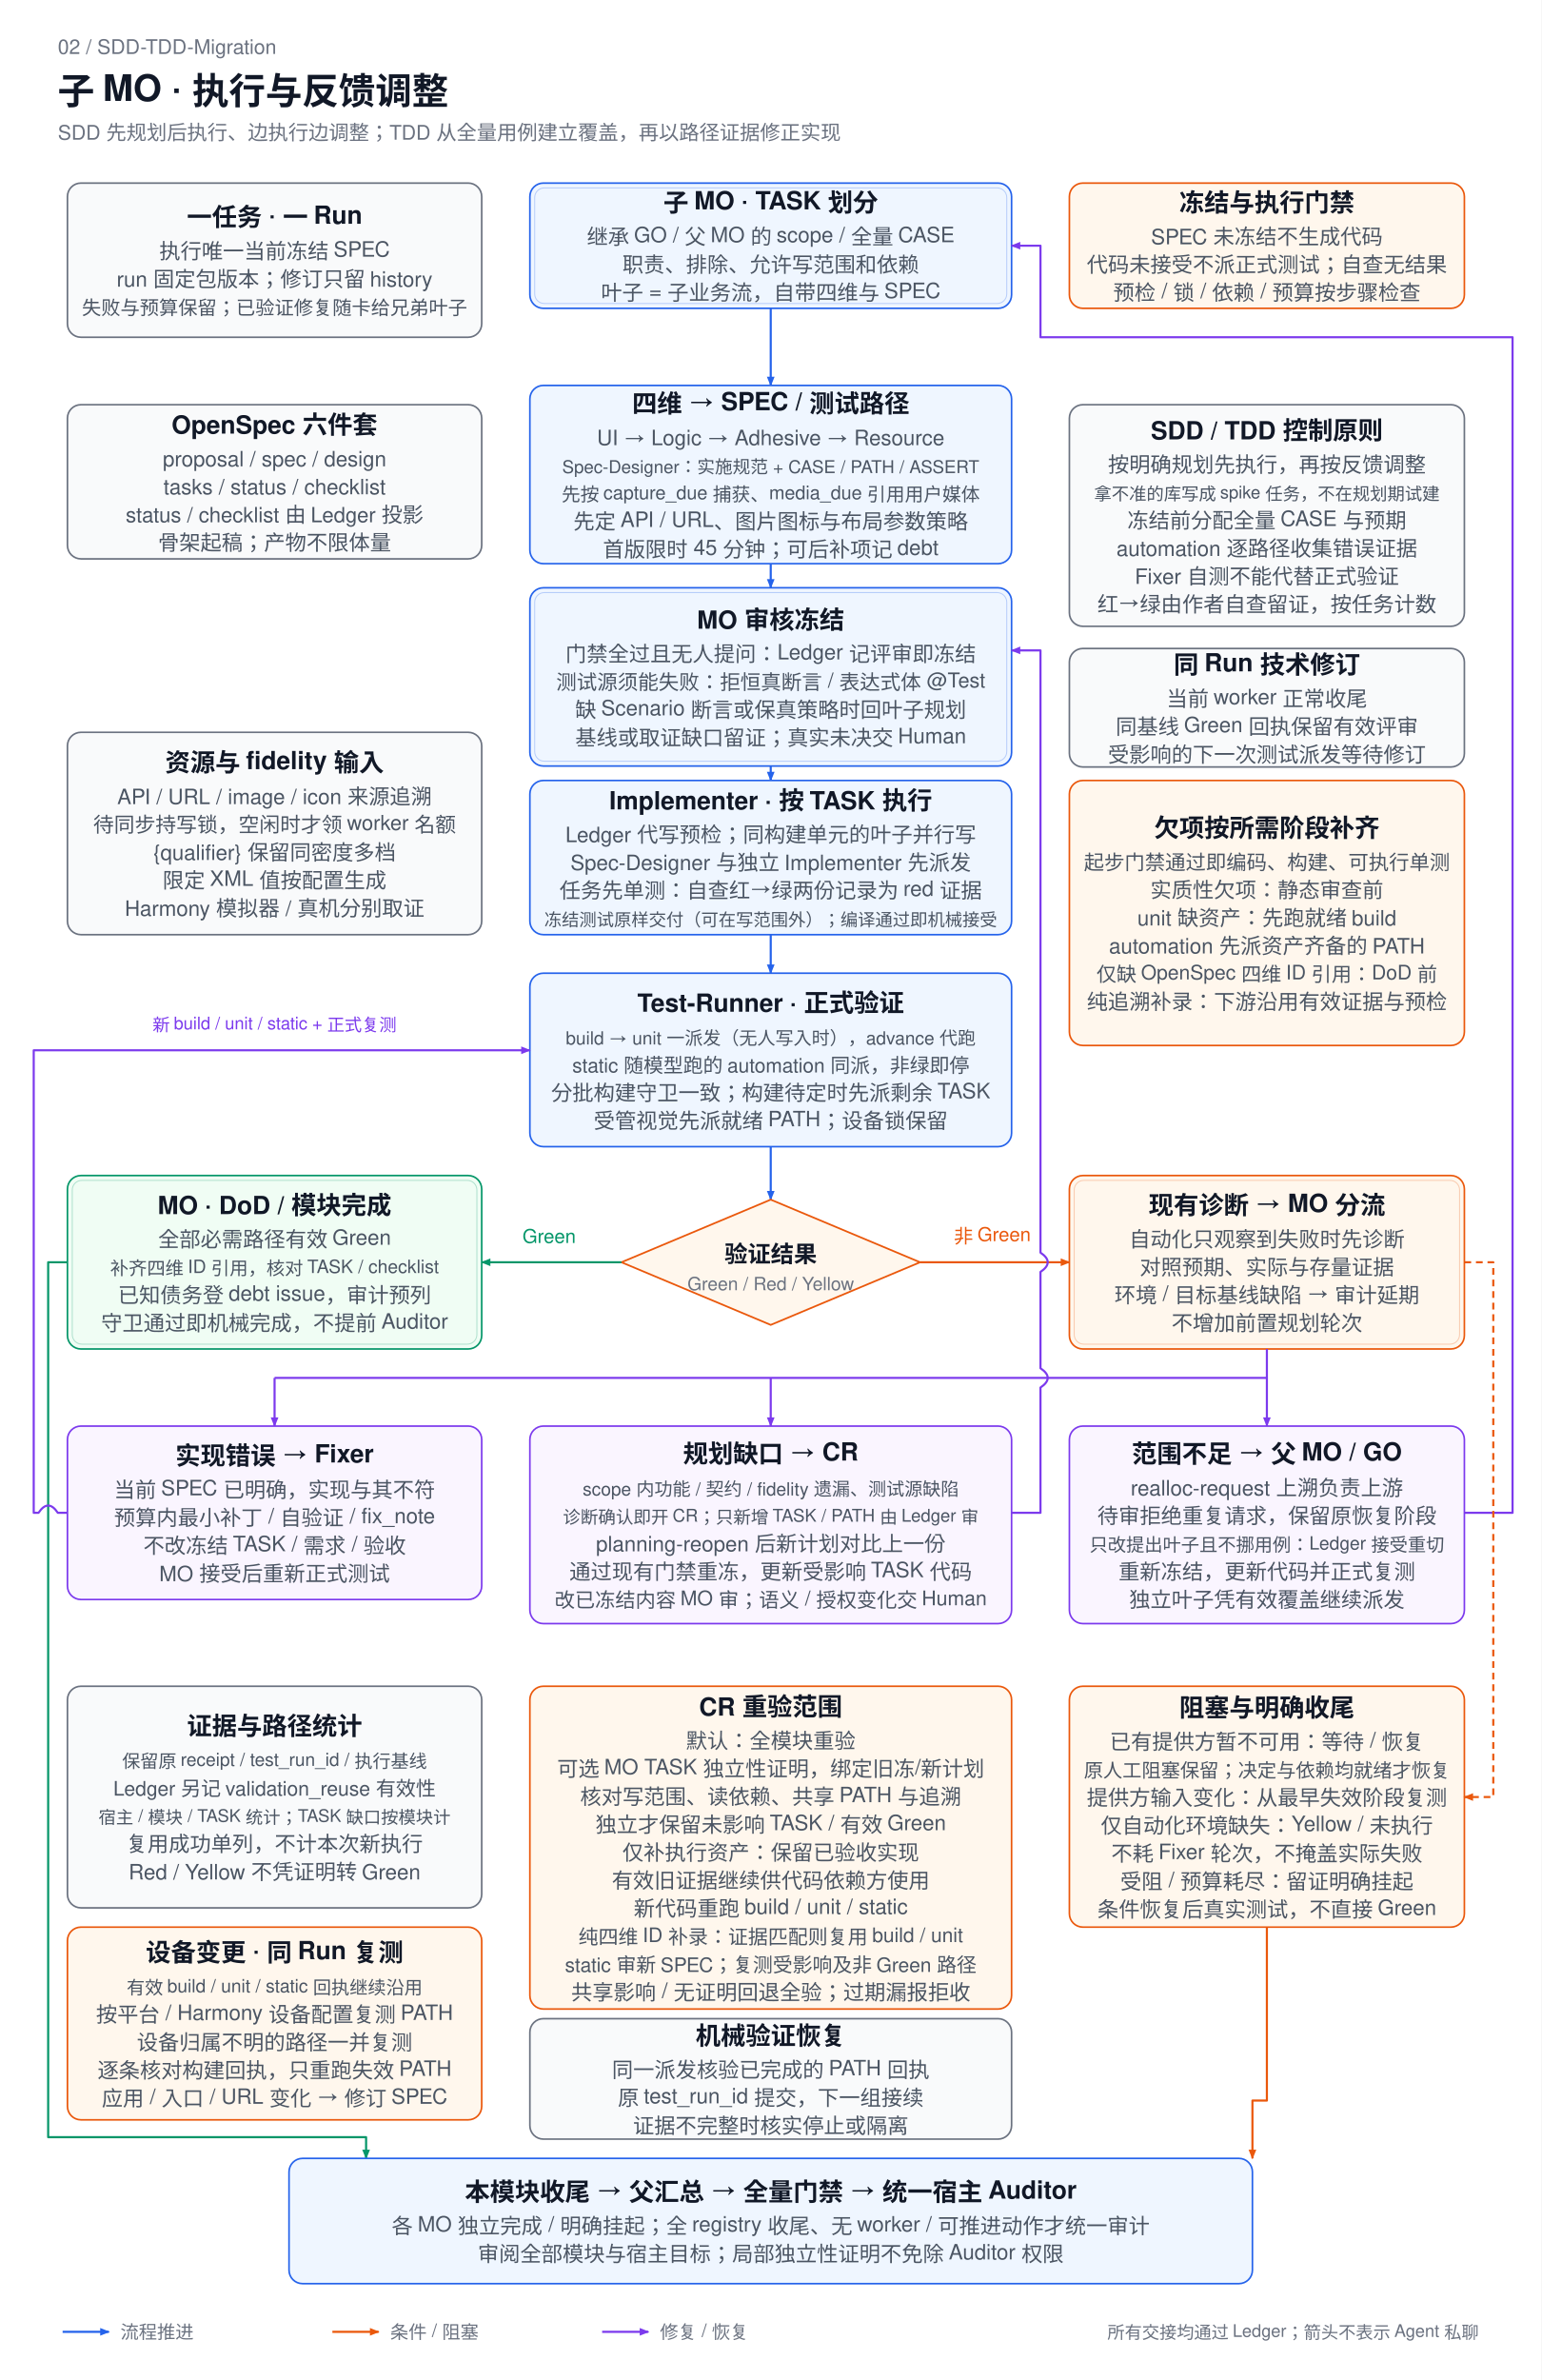
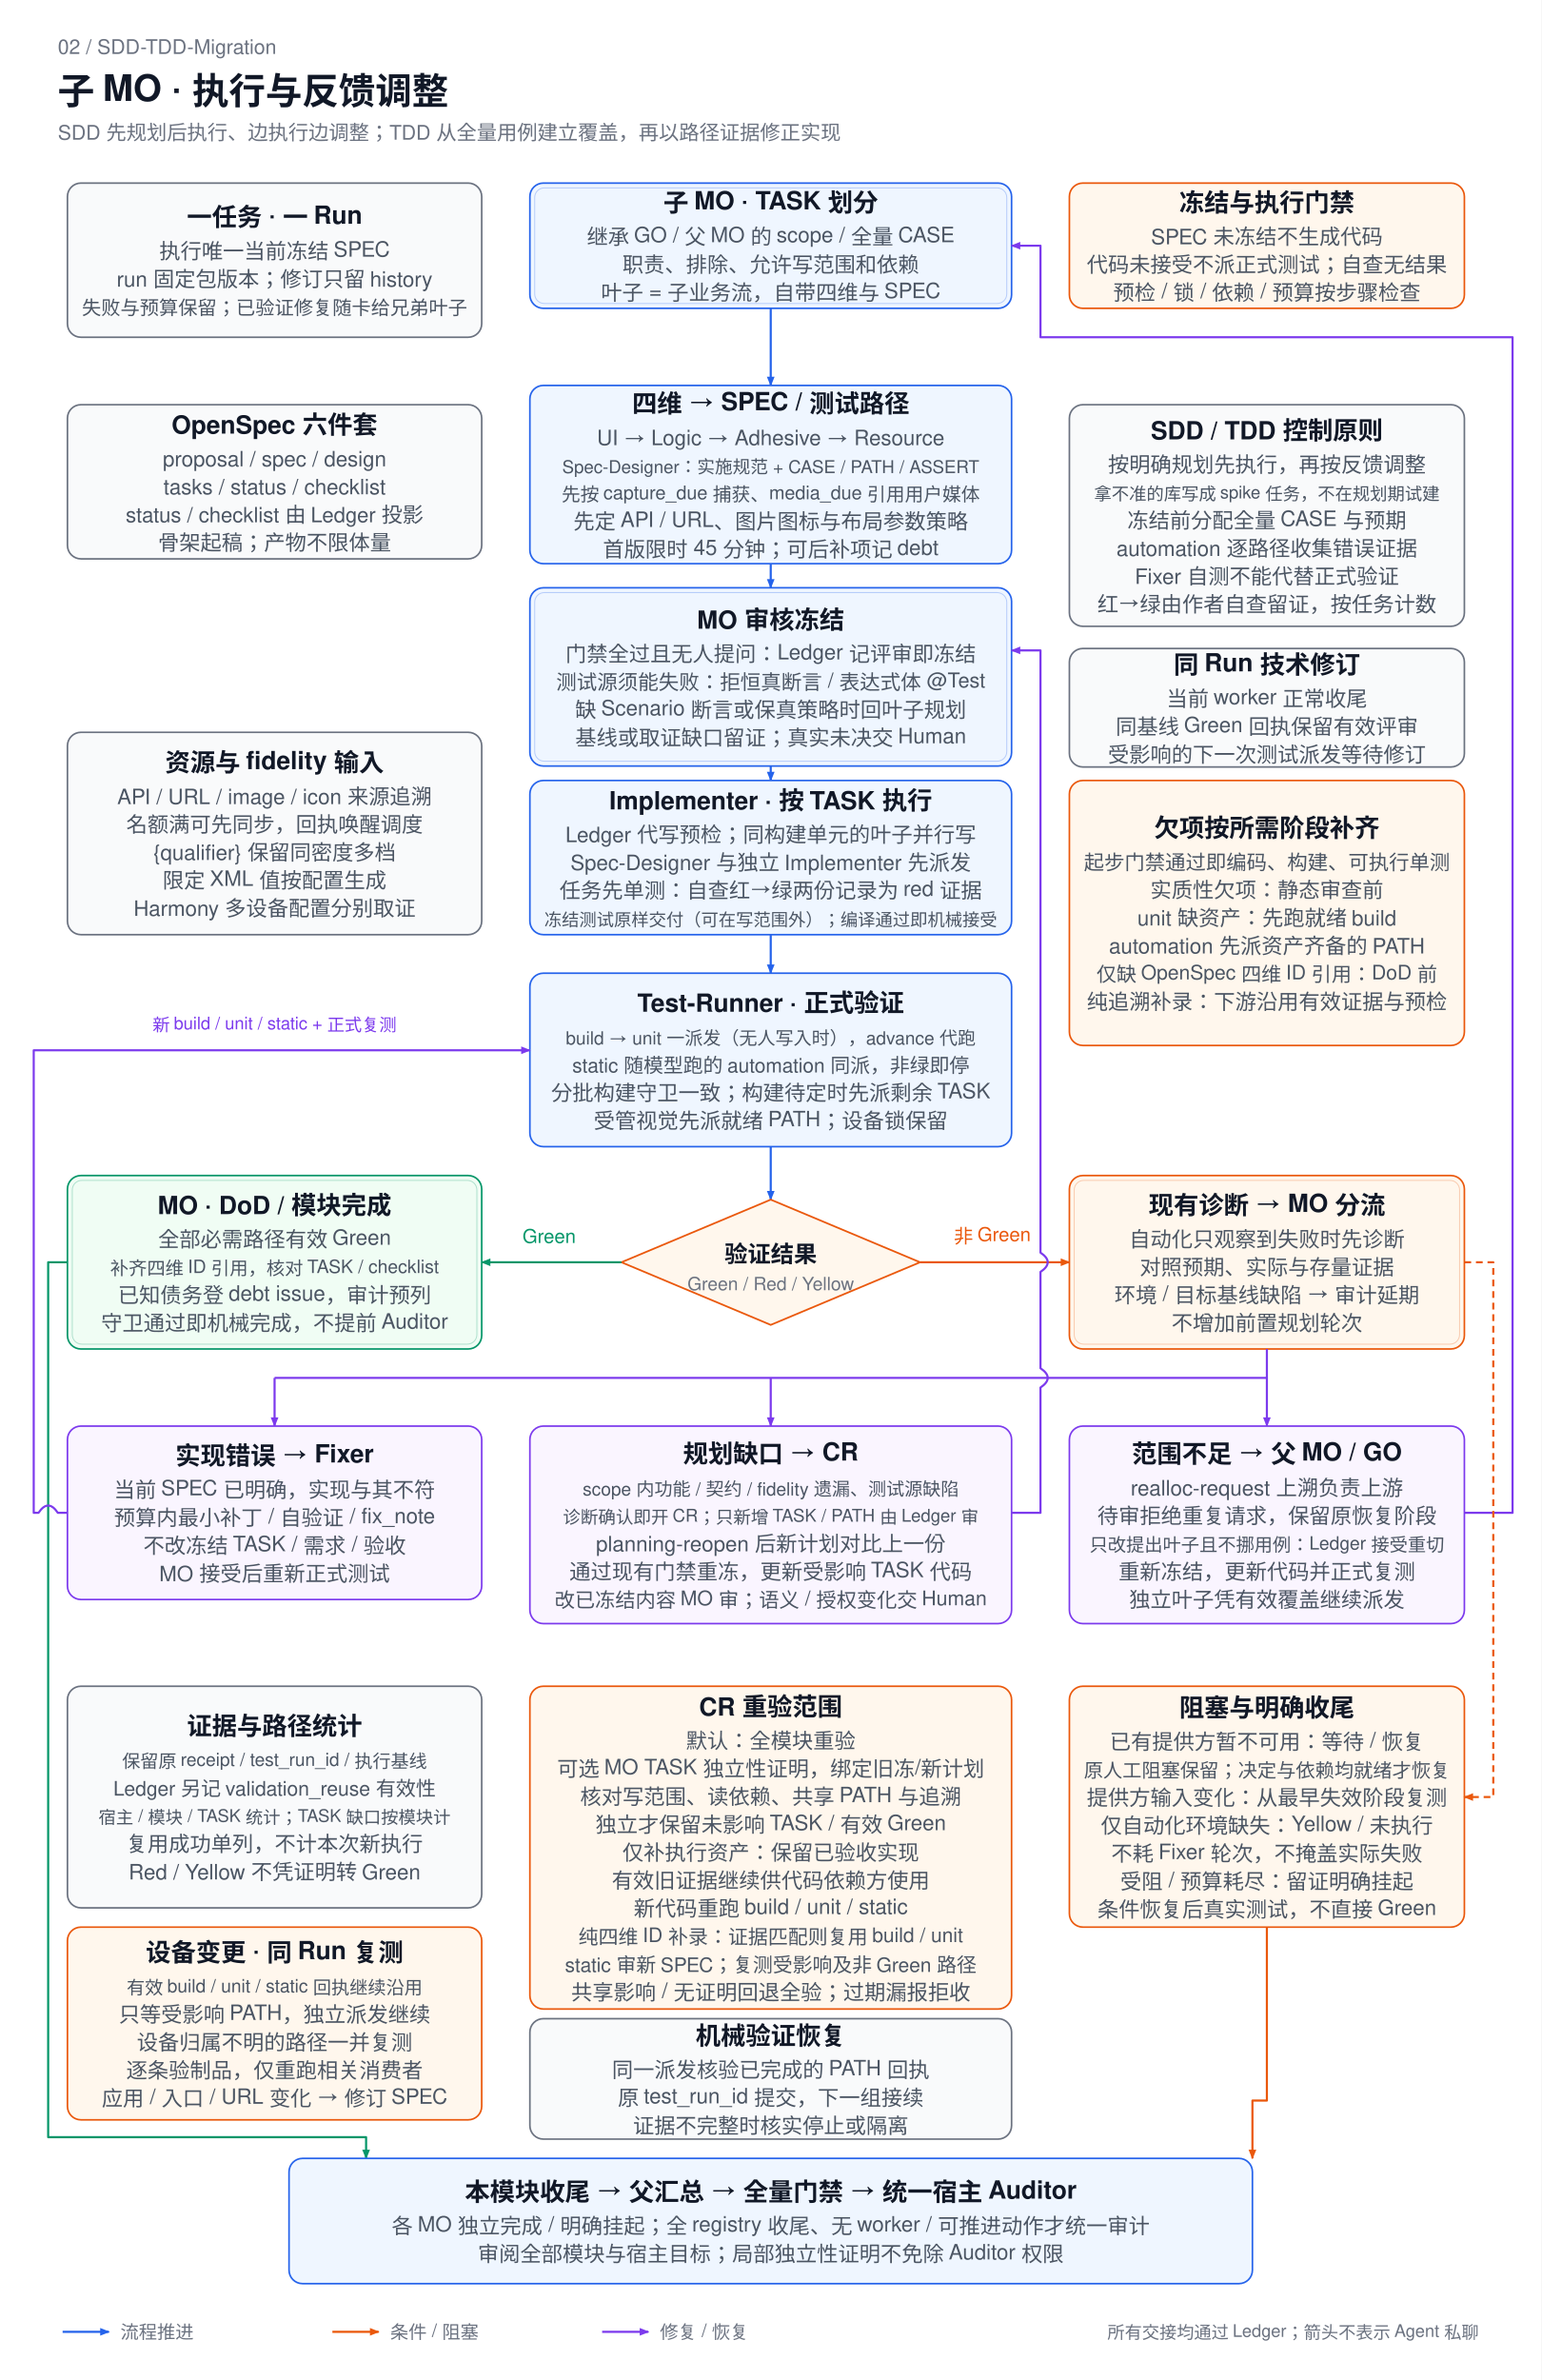
<svg xmlns="http://www.w3.org/2000/svg" width="1600" height="2470" viewBox="0 0 1600 2470" role="img" aria-labelledby="title desc">
  <style>text {font-family: "Helvetica Neue", Helvetica, Arial, "PingFang SC", "Microsoft YaHei", sans-serif;}</style>
  <defs>
    <marker id="arrow-blue" markerWidth="10" markerHeight="8" refX="9" refY="4" orient="auto" markerUnits="userSpaceOnUse">
      <path d="M0,0 L10,4 L0,8 Z" fill="#2563eb" />
    </marker>
    <marker id="arrow-orange" markerWidth="10" markerHeight="8" refX="9" refY="4" orient="auto" markerUnits="userSpaceOnUse">
      <path d="M0,0 L10,4 L0,8 Z" fill="#ea580c" />
    </marker>
    <marker id="arrow-green" markerWidth="10" markerHeight="8" refX="9" refY="4" orient="auto" markerUnits="userSpaceOnUse">
      <path d="M0,0 L10,4 L0,8 Z" fill="#059669" />
    </marker>
    <marker id="arrow-purple" markerWidth="10" markerHeight="8" refX="9" refY="4" orient="auto" markerUnits="userSpaceOnUse">
      <path d="M0,0 L10,4 L0,8 Z" fill="#7c3aed" />
    </marker>
    <marker id="arrow-gray" markerWidth="10" markerHeight="8" refX="9" refY="4" orient="auto" markerUnits="userSpaceOnUse">
      <path d="M0,0 L10,4 L0,8 Z" fill="#6b7280" />
    </marker>
  </defs>
  <rect width="1600" height="2470" fill="white" />
  <text x="60" y="56" font-size="21.00" fill="#6b7280" text-anchor="start" font-weight="400">02  /  SDD-TDD-Migration</text>
  <text x="60" y="108" font-size="38.00" fill="#111827" text-anchor="start" font-weight="700">子 MO · 执行与反馈调整</text>
  <text x="60" y="145" font-size="21.00" fill="#6b7280" text-anchor="start" font-weight="400">SDD 先规划后执行、边执行边调整；TDD 从全量用例建立覆盖，再以路径证据修正实现</text>
  <rect x="550" y="190" width="500" height="130" rx="14" fill="#eff6ff" stroke="#2563eb" stroke-width="1.7" />
  <rect x="555" y="195" width="490" height="120" rx="10" fill="none" stroke="#2563eb" stroke-opacity="0.28" />
  <text x="800.0" y="219.5" font-size="26.00" fill="#111827" text-anchor="middle" font-weight="650">子 MO · TASK 划分</text>
  <text x="800.0" y="253.5" font-size="22.00" fill="#4b5563" text-anchor="middle" font-weight="400">继承 GO / 父 MO 的 scope / 全量 CASE</text>
  <text x="800.0" y="282.5" font-size="22.00" fill="#4b5563" text-anchor="middle" font-weight="400">职责、排除、允许写范围和依赖</text>
  <text x="800.0" y="311.5" font-size="22.00" fill="#4b5563" text-anchor="middle" font-weight="400">叶子 = 子业务流，自带四维与 SPEC</text>
  <path d="M800,320 L800,400" fill="none" stroke="#2563eb" stroke-width="2.2" stroke-linejoin="round" marker-end="url(#arrow-blue)" />
  <rect x="550" y="400" width="500" height="185" rx="14" fill="#eff6ff" stroke="#2563eb" stroke-width="1.7" />
  <text x="800.0" y="428.0" font-size="26.00" fill="#111827" text-anchor="middle" font-weight="650">四维 → SPEC / 测试路径</text>
  <text x="800.0" y="462.0" font-size="22.00" fill="#4b5563" text-anchor="middle" font-weight="400">UI → Logic → Adhesive → Resource</text>
  <text x="800.0" y="491.0" font-size="18.42" fill="#4b5563" text-anchor="middle" font-weight="400">Spec-Designer：实施规范 + CASE / PATH / ASSERT</text>
  <text x="800.0" y="520.0" font-size="19.49" fill="#4b5563" text-anchor="middle" font-weight="400">先按 capture_due 捕获、media_due 引用用户媒体</text>
  <text x="800.0" y="549.0" font-size="22.00" fill="#4b5563" text-anchor="middle" font-weight="400">先定 API / URL、图片图标与布局参数策略</text>
  <text x="800.0" y="578.0" font-size="22.00" fill="#4b5563" text-anchor="middle" font-weight="400">首版限时 45 分钟；可后补项记 debt</text>
  <path d="M800,585 L800,610" fill="none" stroke="#2563eb" stroke-width="2.2" stroke-linejoin="round" marker-end="url(#arrow-blue)" />
  <rect x="550" y="610" width="500" height="185" rx="14" fill="#eff6ff" stroke="#2563eb" stroke-width="1.7" />
  <rect x="555" y="615" width="490" height="175" rx="10" fill="none" stroke="#2563eb" stroke-opacity="0.28" />
  <text x="800.0" y="652.5" font-size="26.00" fill="#111827" text-anchor="middle" font-weight="650">MO 审核冻结</text>
  <text x="800.0" y="686.5" font-size="22.00" fill="#4b5563" text-anchor="middle" font-weight="400">门禁全过且无人提问：Ledger 记评审即冻结</text>
  <text x="800.0" y="715.5" font-size="21.24" fill="#4b5563" text-anchor="middle" font-weight="400">测试源须能失败：拒恒真断言 / 表达式体 @Test</text>
  <text x="800.0" y="744.5" font-size="22.00" fill="#4b5563" text-anchor="middle" font-weight="400">缺 Scenario 断言或保真策略时回叶子规划</text>
  <text x="800.0" y="773.5" font-size="22.00" fill="#4b5563" text-anchor="middle" font-weight="400">基线或取证缺口留证；真实未决交 Human</text>
  <path d="M800,795 L800,810" fill="none" stroke="#2563eb" stroke-width="2.2" stroke-linejoin="round" marker-end="url(#arrow-blue)" />
  <rect x="550" y="810" width="500" height="160" rx="14" fill="#eff6ff" stroke="#2563eb" stroke-width="1.7" />
  <text x="800.0" y="840.0" font-size="26.00" fill="#111827" text-anchor="middle" font-weight="650">Implementer · 按 TASK 执行</text>
  <text x="800.0" y="874.0" font-size="22.00" fill="#4b5563" text-anchor="middle" font-weight="400">Ledger 代写预检；同构建单元的叶子并行写</text>
  <text x="800.0" y="903.0" font-size="21.97" fill="#4b5563" text-anchor="middle" font-weight="400">Spec-Designer 与独立 Implementer 先派发</text>
  <text x="800.0" y="932.0" font-size="22.00" fill="#4b5563" text-anchor="middle" font-weight="400">任务先单测：自查红→绿两份记录为 red 证据</text>
  <text x="800.0" y="961.0" font-size="18.08" fill="#4b5563" text-anchor="middle" font-weight="400">冻结测试原样交付（可在写范围外）；编译通过即机械接受</text>
  <path d="M800,970 L800,1010" fill="none" stroke="#2563eb" stroke-width="2.2" stroke-linejoin="round" marker-end="url(#arrow-blue)" />
  <rect x="550" y="1010" width="500" height="180" rx="14" fill="#eff6ff" stroke="#2563eb" stroke-width="1.7" />
  <text x="800.0" y="1050.0" font-size="26.00" fill="#111827" text-anchor="middle" font-weight="650">Test-Runner · 正式验证</text>
  <text x="800.0" y="1084.0" font-size="18.82" fill="#4b5563" text-anchor="middle" font-weight="400">build → unit 一派发（无人写入时），advance 代跑</text>
  <text x="800.0" y="1113.0" font-size="20.59" fill="#4b5563" text-anchor="middle" font-weight="400">static 随模型跑的 automation 同派，非绿即停</text>
  <text x="800.0" y="1142.0" font-size="22.00" fill="#4b5563" text-anchor="middle" font-weight="400">分批构建守卫一致；构建待定时先派剩余 TASK</text>
  <text x="800.0" y="1171.0" font-size="22.00" fill="#4b5563" text-anchor="middle" font-weight="400">受管视觉先派就绪 PATH；设备锁保留</text>
  <path d="M800,1190 L800,1245" fill="none" stroke="#2563eb" stroke-width="2.2" stroke-linejoin="round" marker-end="url(#arrow-blue)" />
  <path d="M800,1245.0 L955.0,1310 L800,1375.0 L645.0,1310 Z" fill="#fff7ed" stroke="#ea580c" stroke-width="1.8" />
  <text x="800" y="1310" font-size="24.00" fill="#111827" text-anchor="middle" font-weight="650">验证结果</text>
  <text x="800" y="1339" font-size="19.00" fill="#6b7280" text-anchor="middle" font-weight="400">Green / Red / Yellow</text>
  <path d="M645,1310 L500,1310" fill="none" stroke="#059669" stroke-width="2.2" stroke-linejoin="round" marker-end="url(#arrow-green)" />
  <rect x="532.5" y="1270" width="75.0" height="29" rx="4" fill="white" opacity="0.97" />
  <text x="570" y="1290" font-size="20.00" fill="#059669" text-anchor="middle" font-weight="400">Green</text>
  <rect x="70" y="1220" width="430" height="180" rx="14" fill="#f0fdf4" stroke="#059669" stroke-width="1.7" />
  <rect x="75" y="1225" width="420" height="170" rx="10" fill="none" stroke="#059669" stroke-opacity="0.28" />
  <text x="285.0" y="1260.0" font-size="26.00" fill="#111827" text-anchor="middle" font-weight="650">MO · DoD / 模块完成</text>
  <text x="285.0" y="1294.0" font-size="22.00" fill="#4b5563" text-anchor="middle" font-weight="400">全部必需路径有效 Green</text>
  <text x="285.0" y="1323.0" font-size="19.07" fill="#4b5563" text-anchor="middle" font-weight="400">补齐四维 ID 引用，核对 TASK / checklist</text>
  <text x="285.0" y="1352.0" font-size="22.00" fill="#4b5563" text-anchor="middle" font-weight="400">已知债务登 debt issue，审计预列</text>
  <text x="285.0" y="1381.0" font-size="22.00" fill="#4b5563" text-anchor="middle" font-weight="400">守卫通过即机械完成，不提前 Auditor</text>
  <path d="M70,1310 L50,1310 L50,2218 L380,2218 L380,2240" fill="none" stroke="#059669" stroke-width="2.2" stroke-linejoin="round" marker-end="url(#arrow-green)" />
  <path d="M955,1310 L1110,1310" fill="none" stroke="#ea580c" stroke-width="2.2" stroke-linejoin="round" marker-end="url(#arrow-orange)" />
  <rect x="976.8" y="1270" width="106.4" height="29" rx="4" fill="white" opacity="0.97" />
  <text x="1030" y="1290" font-size="20.00" fill="#ea580c" text-anchor="middle" font-weight="400">非 Green</text>
  <rect x="1110" y="1220" width="410" height="180" rx="14" fill="#fff7ed" stroke="#ea580c" stroke-width="1.7" />
  <rect x="1115" y="1225" width="400" height="170" rx="10" fill="none" stroke="#ea580c" stroke-opacity="0.28" />
  <text x="1315.0" y="1260.0" font-size="26.00" fill="#111827" text-anchor="middle" font-weight="650">现有诊断 → MO 分流</text>
  <text x="1315.0" y="1294.0" font-size="22.00" fill="#4b5563" text-anchor="middle" font-weight="400">自动化只观察到失败时先诊断</text>
  <text x="1315.0" y="1323.0" font-size="22.00" fill="#4b5563" text-anchor="middle" font-weight="400">对照预期、实际与存量证据</text>
  <text x="1315.0" y="1352.0" font-size="22.00" fill="#4b5563" text-anchor="middle" font-weight="400">环境 / 目标基线缺陷 → 审计延期</text>
  <text x="1315.0" y="1381.0" font-size="22.00" fill="#4b5563" text-anchor="middle" font-weight="400">不增加前置规划轮次</text>
  <path d="M1315,1400 L1315,1430 L285,1430" fill="none" stroke="#7c3aed" stroke-width="2.2" stroke-linejoin="round" />
  <path d="M285,1430 L285,1480" fill="none" stroke="#7c3aed" stroke-width="2.2" stroke-linejoin="round" marker-end="url(#arrow-purple)" />
  <path d="M800,1430 L800,1480" fill="none" stroke="#7c3aed" stroke-width="2.2" stroke-linejoin="round" marker-end="url(#arrow-purple)" />
  <path d="M1315,1430 L1315,1480" fill="none" stroke="#7c3aed" stroke-width="2.2" stroke-linejoin="round" marker-end="url(#arrow-purple)" />
  <rect x="70" y="1480" width="430" height="180" rx="14" fill="#faf5ff" stroke="#7c3aed" stroke-width="1.7" />
  <text x="285.0" y="1520.0" font-size="26.00" fill="#111827" text-anchor="middle" font-weight="650">实现错误 → Fixer</text>
  <text x="285.0" y="1554.0" font-size="22.00" fill="#4b5563" text-anchor="middle" font-weight="400">当前 SPEC 已明确，实现与其不符</text>
  <text x="285.0" y="1583.0" font-size="22.00" fill="#4b5563" text-anchor="middle" font-weight="400">预算内最小补丁 / 自验证 / fix_note</text>
  <text x="285.0" y="1612.0" font-size="22.00" fill="#4b5563" text-anchor="middle" font-weight="400">不改冻结 TASK / 需求 / 验收</text>
  <text x="285.0" y="1641.0" font-size="22.00" fill="#4b5563" text-anchor="middle" font-weight="400">MO 接受后重新正式测试</text>
  <path d="M70,1570 L60,1570 Q50,1555 40,1570 L35,1570 L35,1090 L550,1090" fill="none" stroke="#7c3aed" stroke-width="2.2" stroke-linejoin="round" marker-end="url(#arrow-purple)" />
  <rect x="102.75" y="1052" width="364.5" height="27" rx="4" fill="white" opacity="0.97" />
  <text x="285" y="1070" font-size="18.00" fill="#7c3aed" text-anchor="middle" font-weight="400">新 build / unit / static + 正式复测</text>
  <rect x="550" y="1480" width="500" height="205" rx="14" fill="#faf5ff" stroke="#7c3aed" stroke-width="1.7" />
  <text x="800.0" y="1518.0" font-size="26.00" fill="#111827" text-anchor="middle" font-weight="650">规划缺口 → CR</text>
  <text x="800.0" y="1552.0" font-size="18.82" fill="#4b5563" text-anchor="middle" font-weight="400">scope 内功能 / 契约 / fidelity 遗漏、测试源缺陷</text>
  <text x="800.0" y="1581.0" font-size="18.30" fill="#4b5563" text-anchor="middle" font-weight="400">诊断确认即开 CR；只新增 TASK / PATH 由 Ledger 审</text>
  <text x="800.0" y="1610.0" font-size="22.00" fill="#4b5563" text-anchor="middle" font-weight="400">planning-reopen 后新计划对比上一份</text>
  <text x="800.0" y="1639.0" font-size="22.00" fill="#4b5563" text-anchor="middle" font-weight="400">通过现有门禁重冻，更新受影响 TASK 代码</text>
  <text x="800.0" y="1668.0" font-size="20.97" fill="#4b5563" text-anchor="middle" font-weight="400">改已冻结内容 MO 审；语义 / 授权变化交 Human</text>
  <path d="M1050,1570 L1080,1570 L1080,1440 Q1095,1430 1080,1420 L1080,1320 Q1095,1310 1080,1300 L1080,675 L1050,675" fill="none" stroke="#7c3aed" stroke-width="2.2" stroke-linejoin="round" marker-end="url(#arrow-purple)" />
  <rect x="1110" y="1480" width="410" height="205" rx="14" fill="#faf5ff" stroke="#7c3aed" stroke-width="1.7" />
  <text x="1315.0" y="1518.0" font-size="26.00" fill="#111827" text-anchor="middle" font-weight="650">范围不足 → 父 MO / GO</text>
  <text x="1315.0" y="1552.0" font-size="22.00" fill="#4b5563" text-anchor="middle" font-weight="400">realloc-request 上溯负责上游</text>
  <text x="1315.0" y="1581.0" font-size="22.00" fill="#4b5563" text-anchor="middle" font-weight="400">待审拒绝重复请求，保留原恢复阶段</text>
  <text x="1315.0" y="1610.0" font-size="19.01" fill="#4b5563" text-anchor="middle" font-weight="400">只改提出叶子且不挪用例：Ledger 接受重切</text>
  <text x="1315.0" y="1639.0" font-size="22.00" fill="#4b5563" text-anchor="middle" font-weight="400">重新冻结，更新代码并正式复测</text>
  <text x="1315.0" y="1668.0" font-size="22.00" fill="#4b5563" text-anchor="middle" font-weight="400">独立叶子凭有效覆盖继续派发</text>
  <path d="M1520,1570 L1570,1570 L1570,350 L1080,350 L1080,255 L1050,255" fill="none" stroke="#7c3aed" stroke-width="2.2" stroke-linejoin="round" marker-end="url(#arrow-purple)" />
  <rect x="550" y="1750" width="500" height="335" rx="14" fill="#fff7ed" stroke="#ea580c" stroke-width="1.7" />
  <text x="800.0" y="1780.5" font-size="26.00" fill="#111827" text-anchor="middle" font-weight="650">CR 重验范围</text>
  <text x="800.0" y="1814.5" font-size="22.00" fill="#4b5563" text-anchor="middle" font-weight="400">默认：全模块重验</text>
  <text x="800.0" y="1843.5" font-size="22.00" fill="#4b5563" text-anchor="middle" font-weight="400">可选 MO TASK 独立性证明，绑定旧冻/新计划</text>
  <text x="800.0" y="1872.5" font-size="22.00" fill="#4b5563" text-anchor="middle" font-weight="400">核对写范围、读依赖、共享 PATH 与追溯</text>
  <text x="800.0" y="1901.5" font-size="22.00" fill="#4b5563" text-anchor="middle" font-weight="400">独立才保留未影响 TASK / 有效 Green</text>
  <text x="800.0" y="1930.5" font-size="22.00" fill="#4b5563" text-anchor="middle" font-weight="400">仅补执行资产：保留已验收实现</text>
  <text x="800.0" y="1959.5" font-size="22.00" fill="#4b5563" text-anchor="middle" font-weight="400">有效旧证据继续供代码依赖方使用</text>
  <text x="800.0" y="1988.5" font-size="22.00" fill="#4b5563" text-anchor="middle" font-weight="400">新代码重跑 build / unit / static</text>
  <text x="800.0" y="2017.5" font-size="20.71" fill="#4b5563" text-anchor="middle" font-weight="400">纯四维 ID 补录：证据匹配则复用 build / unit</text>
  <text x="800.0" y="2046.5" font-size="20.59" fill="#4b5563" text-anchor="middle" font-weight="400">static 审新 SPEC；复测受影响及非 Green 路径</text>
  <text x="800.0" y="2075.5" font-size="22.00" fill="#4b5563" text-anchor="middle" font-weight="400">共享影响 / 无证明回退全验；过期漏报拒收</text>
  <rect x="70" y="1750" width="430" height="230" rx="14" fill="#f9fafb" stroke="#6b7280" stroke-width="1.7" />
  <text x="285.0" y="1800.5" font-size="26.00" fill="#111827" text-anchor="middle" font-weight="650">证据与路径统计</text>
  <text x="285.0" y="1834.5" font-size="18.82" fill="#4b5563" text-anchor="middle" font-weight="400">保留原 receipt / test_run_id / 执行基线</text>
  <text x="285.0" y="1863.5" font-size="20.78" fill="#4b5563" text-anchor="middle" font-weight="400">Ledger 另记 validation_reuse 有效性</text>
  <text x="285.0" y="1892.5" font-size="18.08" fill="#4b5563" text-anchor="middle" font-weight="400">宿主 / 模块 / TASK 统计；TASK 缺口按模块计</text>
  <text x="285.0" y="1921.5" font-size="22.00" fill="#4b5563" text-anchor="middle" font-weight="400">复用成功单列，不计本次新执行</text>
  <text x="285.0" y="1950.5" font-size="22.00" fill="#4b5563" text-anchor="middle" font-weight="400">Red / Yellow 不凭证明转 Green</text>
  <rect x="70" y="2000" width="430" height="200" rx="14" fill="#fff7ed" stroke="#ea580c" stroke-width="1.7" />
  <text x="285.0" y="2035.5" font-size="26.00" fill="#111827" text-anchor="middle" font-weight="650">设备变更 · 同 Run 复测</text>
  <text x="285.0" y="2069.5" font-size="18.95" fill="#4b5563" text-anchor="middle" font-weight="400">有效 build / unit / static 回执继续沿用</text>
-   <text x="285.0" y="2098.5" font-size="22.00" fill="#4b5563" text-anchor="middle" font-weight="400">按平台 / Harmony 设备配置复测 PATH</text>
+   <text x="285.0" y="2098.5" font-size="22.00" fill="#4b5563" text-anchor="middle" font-weight="400">只等受影响 PATH，独立派发继续</text>
  <text x="285.0" y="2127.5" font-size="22.00" fill="#4b5563" text-anchor="middle" font-weight="400">设备归属不明的路径一并复测</text>
-   <text x="285.0" y="2156.5" font-size="22.00" fill="#4b5563" text-anchor="middle" font-weight="400">逐条核对构建回执，只重跑失效 PATH</text>
+   <text x="285.0" y="2156.5" font-size="22.00" fill="#4b5563" text-anchor="middle" font-weight="400">逐条验制品，仅重跑相关消费者</text>
  <text x="285.0" y="2185.5" font-size="21.91" fill="#4b5563" text-anchor="middle" font-weight="400">应用 / 入口 / URL 变化 → 修订 SPEC</text>
  <rect x="550" y="2095" width="500" height="125" rx="14" fill="#f9fafb" stroke="#6b7280" stroke-width="1.7" />
  <text x="800.0" y="2122.0" font-size="26.00" fill="#111827" text-anchor="middle" font-weight="650">机械验证恢复</text>
  <text x="800.0" y="2156.0" font-size="22.00" fill="#4b5563" text-anchor="middle" font-weight="400">同一派发核验已完成的 PATH 回执</text>
  <text x="800.0" y="2185.0" font-size="22.00" fill="#4b5563" text-anchor="middle" font-weight="400">原 test_run_id 提交，下一组接续</text>
  <text x="800.0" y="2214.0" font-size="22.00" fill="#4b5563" text-anchor="middle" font-weight="400">证据不完整时核实停止或隔离</text>
  <rect x="1110" y="1750" width="410" height="250" rx="14" fill="#fff7ed" stroke="#ea580c" stroke-width="1.7" />
  <text x="1315.0" y="1781.5" font-size="26.00" fill="#111827" text-anchor="middle" font-weight="650">阻塞与明确收尾</text>
  <text x="1315.0" y="1815.5" font-size="22.00" fill="#4b5563" text-anchor="middle" font-weight="400">已有提供方暂不可用：等待 / 恢复</text>
  <text x="1315.0" y="1844.5" font-size="20.00" fill="#4b5563" text-anchor="middle" font-weight="400">原人工阻塞保留；决定与依赖均就绪才恢复</text>
  <text x="1315.0" y="1873.5" font-size="22.00" fill="#4b5563" text-anchor="middle" font-weight="400">提供方输入变化：从最早失效阶段复测</text>
  <text x="1315.0" y="1902.5" font-size="22.00" fill="#4b5563" text-anchor="middle" font-weight="400">仅自动化环境缺失：Yellow / 未执行</text>
  <text x="1315.0" y="1931.5" font-size="22.00" fill="#4b5563" text-anchor="middle" font-weight="400">不耗 Fixer 轮次，不掩盖实际失败</text>
  <text x="1315.0" y="1960.5" font-size="22.00" fill="#4b5563" text-anchor="middle" font-weight="400">受阻 / 预算耗尽：留证明确挂起</text>
  <text x="1315.0" y="1989.5" font-size="22.00" fill="#4b5563" text-anchor="middle" font-weight="400">条件恢复后真实测试，不直接 Green</text>
  <path d="M1520,1310 L1550,1310 L1550,1865 L1520,1865" fill="none" stroke="#ea580c" stroke-width="2.2" stroke-linejoin="round" stroke-dasharray="7 5" marker-end="url(#arrow-orange)" />
  <path d="M1315,2000 L1315,2180 L1300,2180 L1300,2240" fill="none" stroke="#ea580c" stroke-width="2.2" stroke-linejoin="round" marker-end="url(#arrow-orange)" />
  <rect x="300" y="2240" width="1000" height="130" rx="14" fill="#eff6ff" stroke="#2563eb" stroke-width="1.7" />
  <text x="800.0" y="2284.0" font-size="26.00" fill="#111827" text-anchor="middle" font-weight="650">本模块收尾 → 父汇总 → 全量门禁 → 统一宿主 Auditor</text>
  <text x="800.0" y="2318.0" font-size="22.00" fill="#4b5563" text-anchor="middle" font-weight="400">各 MO 独立完成 / 明确挂起；全 registry 收尾、无 worker / 可推进动作才统一审计</text>
  <text x="800.0" y="2347.0" font-size="22.00" fill="#4b5563" text-anchor="middle" font-weight="400">审阅全部模块与宿主目标；局部独立性证明不免除 Auditor 权限</text>
  <rect x="70" y="190" width="430" height="160" rx="14" fill="#f9fafb" stroke="#6b7280" stroke-width="1.7" />
  <text x="285.0" y="234.5" font-size="26.00" fill="#111827" text-anchor="middle" font-weight="650">一任务 · 一 Run</text>
  <text x="285.0" y="268.5" font-size="22.00" fill="#4b5563" text-anchor="middle" font-weight="400">执行唯一当前冻结 SPEC</text>
  <text x="285.0" y="297.5" font-size="22.00" fill="#4b5563" text-anchor="middle" font-weight="400">run 固定包版本；修订只留 history</text>
  <text x="285.0" y="326.5" font-size="20.00" fill="#4b5563" text-anchor="middle" font-weight="400">失败与预算保留；已验证修复随卡给兄弟叶子</text>
  <rect x="70" y="420" width="430" height="160" rx="14" fill="#f9fafb" stroke="#6b7280" stroke-width="1.7" />
  <text x="285.0" y="450.0" font-size="26.00" fill="#111827" text-anchor="middle" font-weight="650">OpenSpec 六件套</text>
  <text x="285.0" y="484.0" font-size="22.00" fill="#4b5563" text-anchor="middle" font-weight="400">proposal / spec / design</text>
  <text x="285.0" y="513.0" font-size="22.00" fill="#4b5563" text-anchor="middle" font-weight="400">tasks / status / checklist</text>
  <text x="285.0" y="542.0" font-size="21.75" fill="#4b5563" text-anchor="middle" font-weight="400">status / checklist 由 Ledger 投影</text>
  <text x="285.0" y="571.0" font-size="22.00" fill="#4b5563" text-anchor="middle" font-weight="400">骨架起稿；产物不限体量</text>
  <rect x="70" y="760" width="430" height="210" rx="14" fill="#f9fafb" stroke="#6b7280" stroke-width="1.7" />
  <text x="285.0" y="800.5" font-size="26.00" fill="#111827" text-anchor="middle" font-weight="650">资源与 fidelity 输入</text>
  <text x="285.0" y="834.5" font-size="21.92" fill="#4b5563" text-anchor="middle" font-weight="400">API / URL / image / icon 来源追溯</text>
-   <text x="285.0" y="863.5" font-size="21.55" fill="#4b5563" text-anchor="middle" font-weight="400">待同步持写锁，空闲时才领 worker 名额</text>
+   <text x="285.0" y="863.5" font-size="22.00" fill="#4b5563" text-anchor="middle" font-weight="400">名额满可先同步，回执唤醒调度</text>
  <text x="285.0" y="892.5" font-size="22.00" fill="#4b5563" text-anchor="middle" font-weight="400">{qualifier} 保留同密度多档</text>
  <text x="285.0" y="921.5" font-size="22.00" fill="#4b5563" text-anchor="middle" font-weight="400">限定 XML 值按配置生成</text>
-   <text x="285.0" y="950.5" font-size="22.00" fill="#4b5563" text-anchor="middle" font-weight="400">Harmony 模拟器 / 真机分别取证</text>
+   <text x="285.0" y="950.5" font-size="22.00" fill="#4b5563" text-anchor="middle" font-weight="400">Harmony 多设备配置分别取证</text>
  <rect x="1110" y="190" width="410" height="130" rx="14" fill="#fff7ed" stroke="#ea580c" stroke-width="1.7" />
  <text x="1315.0" y="219.5" font-size="26.00" fill="#111827" text-anchor="middle" font-weight="650">冻结与执行门禁</text>
  <text x="1315.0" y="253.5" font-size="22.00" fill="#4b5563" text-anchor="middle" font-weight="400">SPEC 未冻结不生成代码</text>
  <text x="1315.0" y="282.5" font-size="22.00" fill="#4b5563" text-anchor="middle" font-weight="400">代码未接受不派正式测试；自查无结果</text>
  <text x="1315.0" y="311.5" font-size="22.00" fill="#4b5563" text-anchor="middle" font-weight="400">预检 / 锁 / 依赖 / 预算按步骤检查</text>
  <rect x="1110" y="420" width="410" height="230" rx="14" fill="#f9fafb" stroke="#6b7280" stroke-width="1.7" />
  <text x="1315.0" y="456.0" font-size="26.00" fill="#111827" text-anchor="middle" font-weight="650">SDD / TDD 控制原则</text>
  <text x="1315.0" y="490.0" font-size="22.00" fill="#4b5563" text-anchor="middle" font-weight="400">按明确规划先执行，再按反馈调整</text>
  <text x="1315.0" y="519.0" font-size="18.10" fill="#4b5563" text-anchor="middle" font-weight="400">拿不准的库写成 spike 任务，不在规划期试建</text>
  <text x="1315.0" y="548.0" font-size="22.00" fill="#4b5563" text-anchor="middle" font-weight="400">冻结前分配全量 CASE 与预期</text>
  <text x="1315.0" y="577.0" font-size="22.00" fill="#4b5563" text-anchor="middle" font-weight="400">automation 逐路径收集错误证据</text>
  <text x="1315.0" y="606.0" font-size="22.00" fill="#4b5563" text-anchor="middle" font-weight="400">Fixer 自测不能代替正式验证</text>
  <text x="1315.0" y="635.0" font-size="22.00" fill="#4b5563" text-anchor="middle" font-weight="400">红→绿由作者自查留证，按任务计数</text>
  <rect x="1110" y="673" width="410" height="123" rx="14" fill="#f9fafb" stroke="#6b7280" stroke-width="1.7" />
  <text x="1315.0" y="699.0" font-size="26.00" fill="#111827" text-anchor="middle" font-weight="650">同 Run 技术修订</text>
  <text x="1315.0" y="733.0" font-size="22.00" fill="#4b5563" text-anchor="middle" font-weight="400">当前 worker 正常收尾</text>
  <text x="1315.0" y="762.0" font-size="22.00" fill="#4b5563" text-anchor="middle" font-weight="400">同基线 Green 回执保留有效评审</text>
  <text x="1315.0" y="791.0" font-size="22.00" fill="#4b5563" text-anchor="middle" font-weight="400">受影响的下一次测试派发等待修订</text>
  <rect x="1110" y="810" width="410" height="275" rx="14" fill="#fff7ed" stroke="#ea580c" stroke-width="1.7" />
  <text x="1315.0" y="868.5" font-size="26.00" fill="#111827" text-anchor="middle" font-weight="650">欠项按所需阶段补齐</text>
  <text x="1315.0" y="902.5" font-size="21.11" fill="#4b5563" text-anchor="middle" font-weight="400">起步门禁通过即编码、构建、可执行单测</text>
  <text x="1315.0" y="931.5" font-size="22.00" fill="#4b5563" text-anchor="middle" font-weight="400">实质性欠项：静态审查前</text>
  <text x="1315.0" y="960.5" font-size="22.00" fill="#4b5563" text-anchor="middle" font-weight="400">unit 缺资产：先跑就绪 build</text>
  <text x="1315.0" y="989.5" font-size="22.00" fill="#4b5563" text-anchor="middle" font-weight="400">automation 先派资产齐备的 PATH</text>
  <text x="1315.0" y="1018.5" font-size="20.81" fill="#4b5563" text-anchor="middle" font-weight="400">仅缺 OpenSpec 四维 ID 引用：DoD 前</text>
  <text x="1315.0" y="1047.5" font-size="22.00" fill="#4b5563" text-anchor="middle" font-weight="400">纯追溯补录：下游沿用有效证据与预检</text>
  <path d="M65,2420 L113,2420" fill="none" stroke="#2563eb" stroke-width="2.2" stroke-linejoin="round" marker-end="url(#arrow-blue)" />
  <text x="125" y="2427" font-size="19.00" fill="#6b7280" text-anchor="start" font-weight="400">流程推进</text>
  <path d="M345,2420 L393,2420" fill="none" stroke="#ea580c" stroke-width="2.2" stroke-linejoin="round" marker-end="url(#arrow-orange)" />
  <text x="405" y="2427" font-size="19.00" fill="#6b7280" text-anchor="start" font-weight="400">条件 / 阻塞</text>
  <path d="M625,2420 L673,2420" fill="none" stroke="#7c3aed" stroke-width="2.2" stroke-linejoin="round" marker-end="url(#arrow-purple)" />
  <text x="685" y="2427" font-size="19.00" fill="#6b7280" text-anchor="start" font-weight="400">修复 / 恢复</text>
  <text x="1535" y="2427" font-size="18.00" fill="#6b7280" text-anchor="end" font-weight="400">所有交接均通过 Ledger；箭头不表示 Agent 私聊</text>
</svg>
